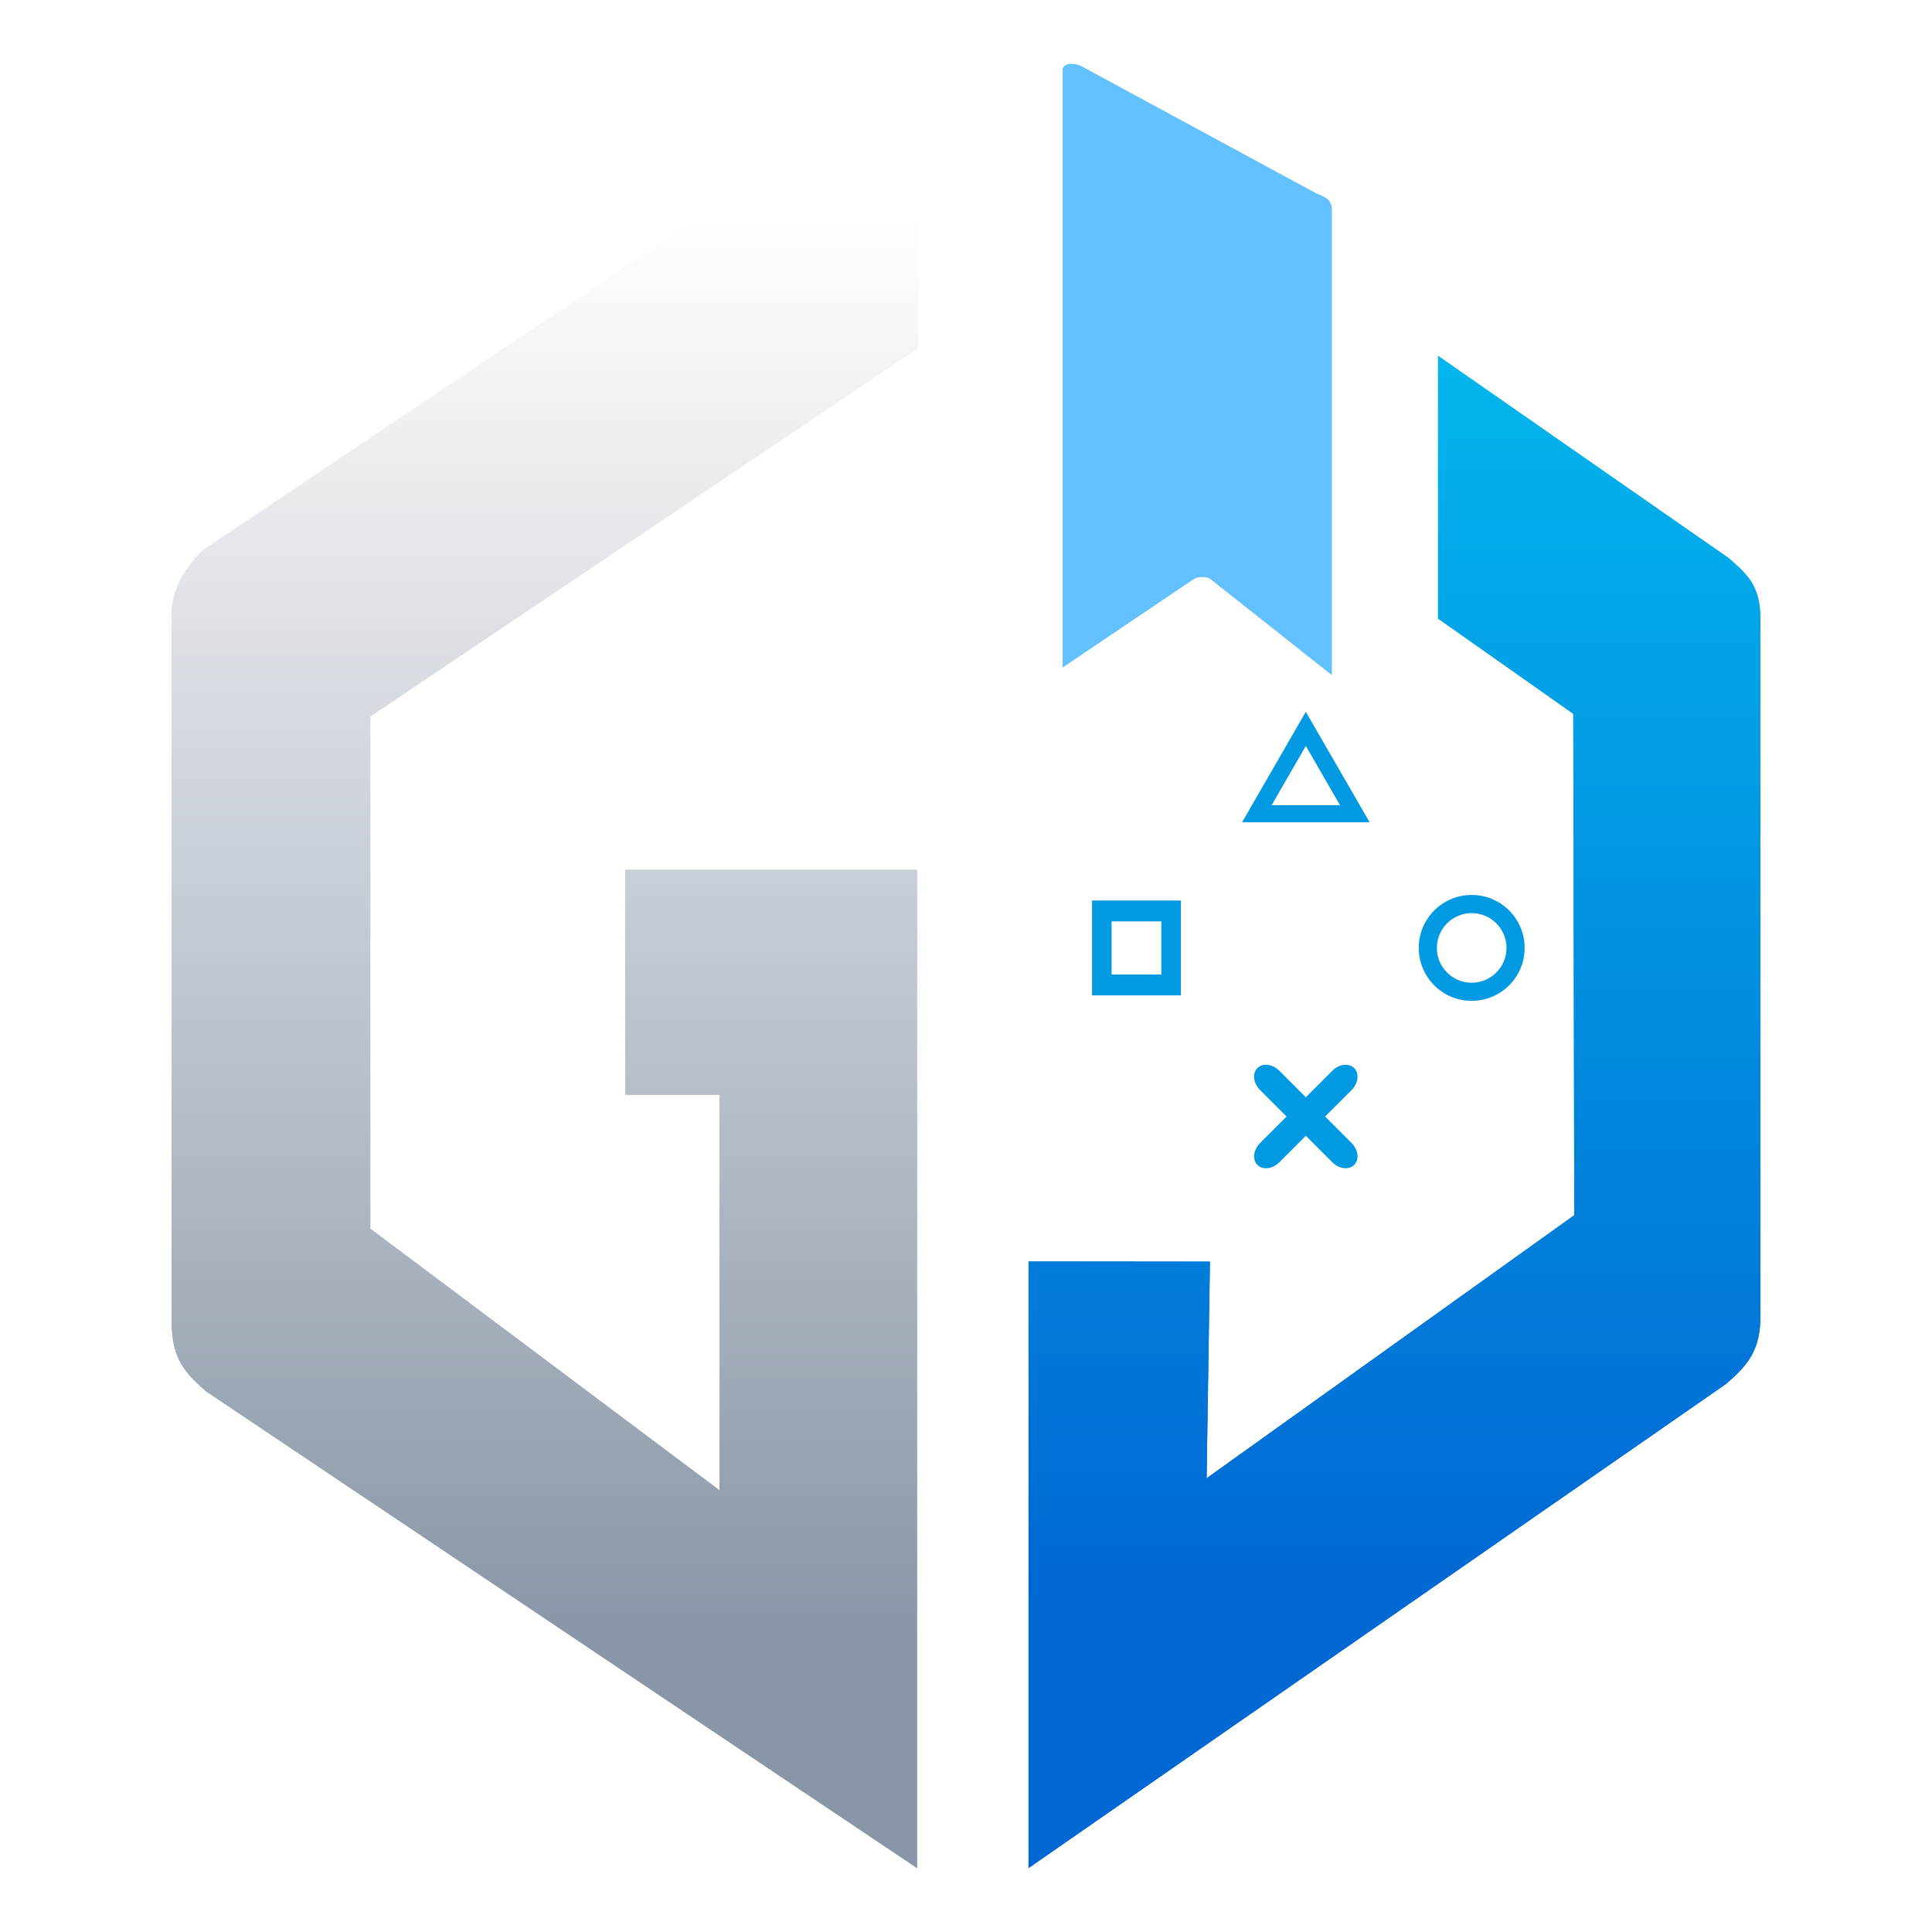
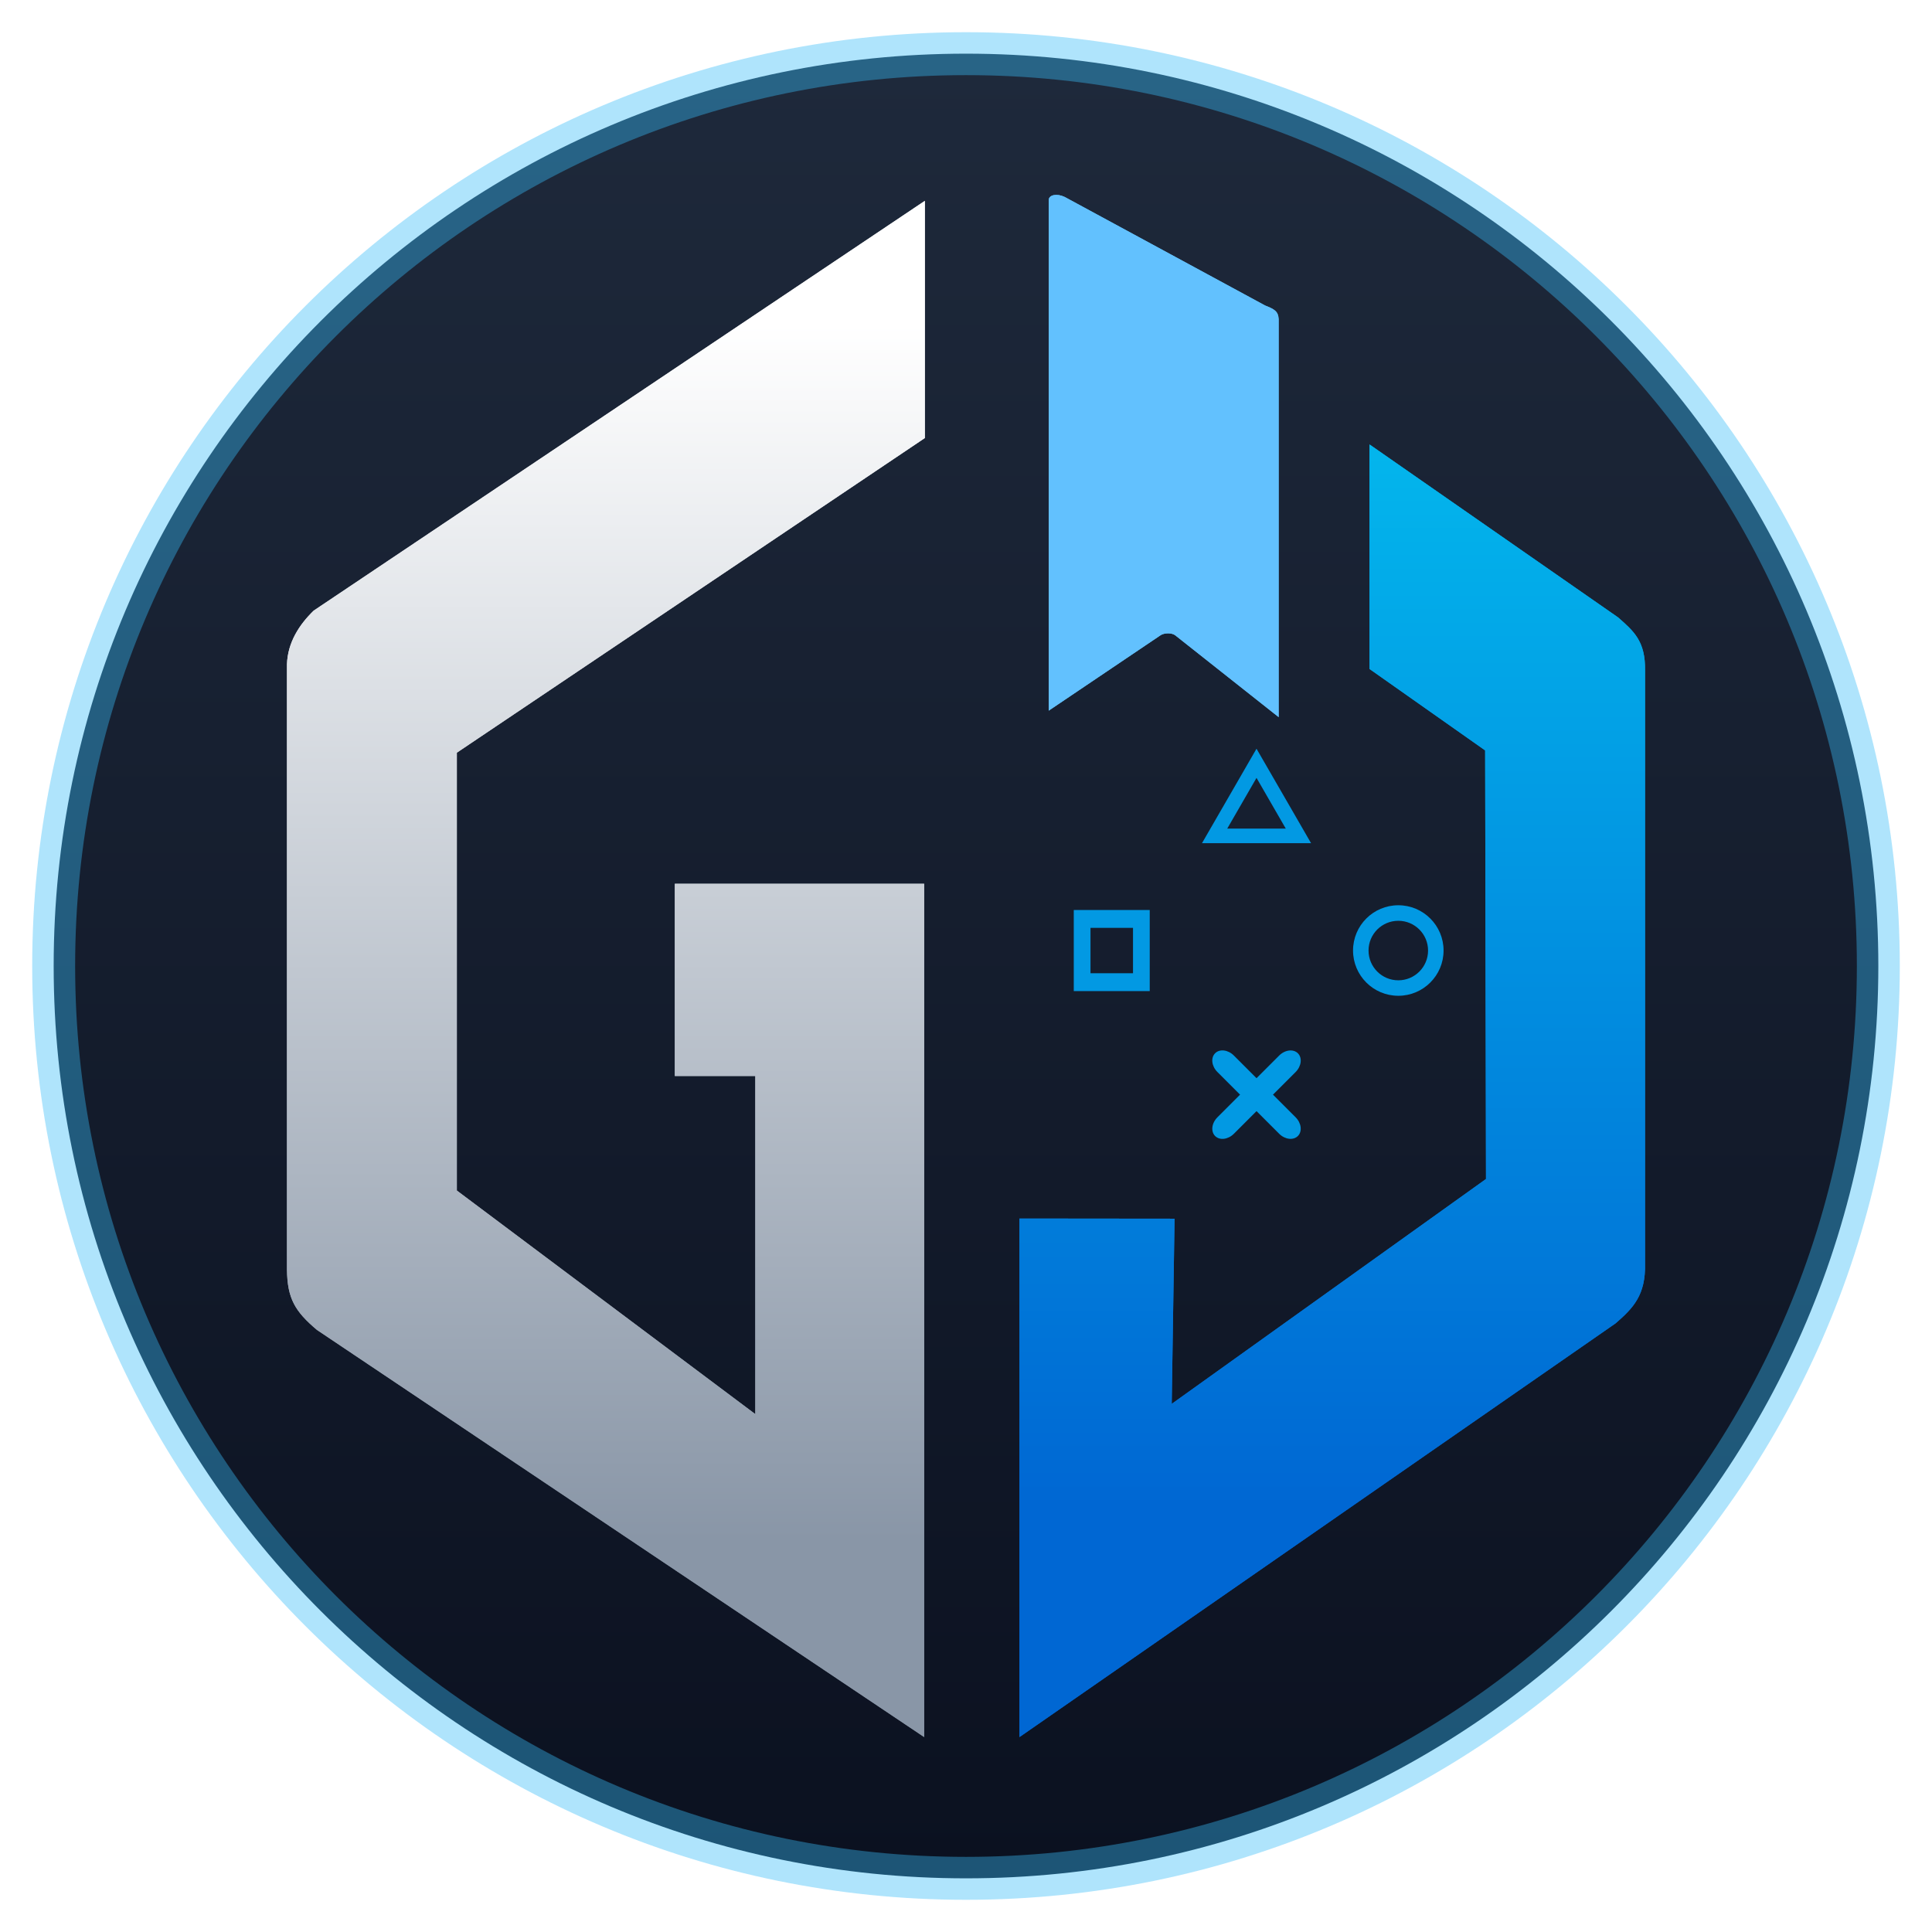
- <svg xmlns="http://www.w3.org/2000/svg" xmlns:xlink="http://www.w3.org/1999/xlink" viewBox="-2.487 -0.927 28 28" fill="none">
-   <defs id="defs1">
+ <svg xmlns="http://www.w3.org/2000/svg" xmlns:xlink="http://www.w3.org/1999/xlink" viewBox="0 0 36 36" fill="none" version="1.1" id="svg2">
+   <defs id="defs2">
+     <linearGradient id="faviconCircleBg" x1="0%" y1="0%" x2="0%" y2="100%">
+       <stop offset="0%" stop-color="#1e293b" id="stop1" />
+       <stop offset="100%" stop-color="#0b1120" id="stop2" />
+     </linearGradient>
    <linearGradient xlink:href="#linearGradient15" id="linearGradient88" gradientUnits="userSpaceOnUse" x1="248.837" y1="-124.094" x2="248.837" y2="-53.739" />
    <linearGradient id="linearGradient15">
      <stop style="stop-color:#ffffff;stop-opacity:1;" offset="0" id="stop19" />
      <stop style="stop-color:#8996a7;stop-opacity:1;" offset="1" id="stop20" />
    </linearGradient>
    <linearGradient xlink:href="#linearGradient28" id="linearGradient89" gradientUnits="userSpaceOnUse" x1="288.561" y1="-123.615" x2="288.561" y2="-55.654" />
    <linearGradient id="linearGradient28">
      <stop style="stop-color:#03beef;stop-opacity:1;" offset="0" id="stop28" />
      <stop style="stop-color:#0067d3;stop-opacity:1;" offset="1" id="stop29" />
    </linearGradient>
    <linearGradient xlink:href="#linearGradient15" id="linearGradient1" gradientUnits="userSpaceOnUse" x1="248.837" y1="-124.094" x2="248.837" y2="-53.739" />
    <linearGradient xlink:href="#linearGradient28" id="linearGradient2" gradientUnits="userSpaceOnUse" x1="288.561" y1="-123.615" x2="288.561" y2="-55.654" />
  </defs>
-   <g id="layer1" transform="translate(-81.75625,-118.7979)">
-     <g id="g72-5-1" transform="matrix(1.430598,0,0,1.430598,673.2211,-10.07718)">
-       <g id="g11-6-8-8" transform="matrix(0.1954802,0,0,0.1954802,-457.6428,117.1835)">
-         <g id="g12-1-6-6" transform="matrix(1.047676,0,0,1.047676,-12.74377,-0.7881763)">
-           <path style="fill:url(#linearGradient1);fill-opacity:1;stroke-width:6.641;stroke-linecap:round" d="m 264.914,-117.498 v -13.724 l -35.367,23.713 c -0.832,0.808 -1.504,1.84 -1.545,3.107 v 35.027 c 0.021,1.672 0.468,2.423 1.735,3.489 l 35.138,23.56 v -49.377 h -14.429 v 11.124 h 4.658 v 19.566 l -17.272,-12.939 v -25.337 z" id="path7-8-8-1-2" />
-           <path id="path8-5-4-2-1" style="fill:url(#linearGradient2);fill-opacity:1;stroke-width:6.651;stroke-linecap:round" d="m 290.649,-117.125 v 12.992 l 6.689,4.711 0.049,24.803 -18.186,13.012 0.164,-10.716 -8.973,-0.009 v 30.007 l 34.497,-23.943 c 1.013,-0.88 1.751,-1.632 1.702,-3.477 v -34.295 c 0.029,-1.689 -0.639,-2.273 -1.566,-3.082 z" />
-           <path style="fill:#62c1fe;fill-opacity:1;stroke-width:4.1;stroke-linecap:round" d="m 272.084,-131.29 v 29.568 l 6.476,-4.367 c 0.219,-0.142 0.644,-0.142 0.835,0 l 5.994,4.741 v -23.03 c -0.022,-0.472 -0.279,-0.588 -0.786,-0.79 l -11.594,-6.28 c -0.456,-0.219 -0.902,-0.119 -0.924,0.157 z" id="path10-3-4-9-4-4" />
+   <circle cx="18" cy="18" r="17" fill="url(#faviconCircleBg)" stroke="#38bdf8" stroke-width="0.8" stroke-opacity="0.4" id="circle2" />
+   <g transform="matrix(1.099026,0,0,1.099026,5.347622,3.632232)" id="g2">
+     <g id="layer1" transform="translate(-81.75625,-118.7979)">
+       <g id="g72-5-1" transform="matrix(1.430598,0,0,1.430598,673.2211,-10.07718)">
+         <g id="g11-6-8-8" transform="matrix(0.1954802,0,0,0.1954802,-457.6428,117.1835)">
+           <g id="g12-1-6-6" transform="matrix(1.047676,0,0,1.047676,-12.74377,-0.7881763)">
+             <path style="fill:url(#linearGradient1);fill-opacity:1;stroke-width:6.641;stroke-linecap:round" d="m 264.914,-117.498 v -13.724 l -35.367,23.713 c -0.832,0.808 -1.504,1.84 -1.545,3.107 v 35.027 c 0.021,1.672 0.468,2.423 1.735,3.489 l 35.138,23.56 v -49.377 h -14.429 v 11.124 h 4.658 v 19.566 l -17.272,-12.939 v -25.337 z" id="path7-8-8-1-2" />
+             <path id="path8-5-4-2-1" style="fill:url(#linearGradient2);fill-opacity:1;stroke-width:6.651;stroke-linecap:round" d="m 290.649,-117.125 v 12.992 l 6.689,4.711 0.049,24.803 -18.186,13.012 0.164,-10.716 -8.973,-0.009 v 30.007 l 34.497,-23.943 c 1.013,-0.88 1.751,-1.632 1.702,-3.477 v -34.295 c 0.029,-1.689 -0.639,-2.273 -1.566,-3.082 z" />
+             <path style="fill:#62c1fe;fill-opacity:1;stroke-width:4.1;stroke-linecap:round" d="m 272.084,-131.29 v 29.568 l 6.476,-4.367 c 0.219,-0.142 0.644,-0.142 0.835,0 l 5.994,4.741 v -23.03 c -0.022,-0.472 -0.279,-0.588 -0.786,-0.79 l -11.594,-6.28 c -0.456,-0.219 -0.902,-0.119 -0.924,0.157 z" id="path10-3-4-9-4-4" />
+           </g>
        </g>
-       </g>
-       <g id="g42-6-2-6" transform="matrix(0.1954802,0,0,0.1954802,-457.6428,117.1835)">
-         <g id="g41-3-5-2" transform="matrix(1.047676,0,0,1.047676,-12.74377,-0.7881763)">
-           <path style="fill:url(#linearGradient88);fill-opacity:1;stroke-width:6.641;stroke-linecap:round" d="m 264.914,-117.498 v -13.724 l -35.367,23.713 c -0.832,0.808 -1.504,1.84 -1.545,3.107 v 35.027 c 0.021,1.672 0.468,2.423 1.735,3.489 l 35.138,23.56 v -49.377 h -14.429 v 11.124 h 4.658 v 19.566 l -17.272,-12.939 v -25.337 z" id="path37-7-8-9" />
-           <path id="path38-8-6-1" style="fill:url(#linearGradient89);fill-opacity:1;stroke-width:6.651;stroke-linecap:round" d="m 290.649,-117.125 v 12.992 l 6.689,4.711 0.049,24.803 -18.186,13.012 0.164,-10.716 -8.973,-0.009 v 30.007 l 34.497,-23.943 c 1.013,-0.88 1.751,-1.632 1.702,-3.477 v -34.295 c 0.029,-1.689 -0.639,-2.273 -1.566,-3.082 z" />
-           <path style="fill:#62c1fe;fill-opacity:1;stroke-width:4.1;stroke-linecap:round" d="m 272.084,-131.29 v 29.568 l 6.476,-4.367 c 0.219,-0.142 0.644,-0.142 0.835,0 l 5.994,4.741 v -23.03 c -0.022,-0.472 -0.279,-0.588 -0.786,-0.79 l -11.594,-6.28 c -0.456,-0.219 -0.902,-0.119 -0.924,0.157 z" id="path39-8-2-5" />
+         <g id="g42-6-2-6" transform="matrix(0.1954802,0,0,0.1954802,-457.6428,117.1835)">
+           <g id="g41-3-5-2" transform="matrix(1.047676,0,0,1.047676,-12.74377,-0.7881763)">
+             <path style="fill:url(#linearGradient88);fill-opacity:1;stroke-width:6.641;stroke-linecap:round" d="m 264.914,-117.498 v -13.724 l -35.367,23.713 c -0.832,0.808 -1.504,1.84 -1.545,3.107 v 35.027 c 0.021,1.672 0.468,2.423 1.735,3.489 l 35.138,23.56 v -49.377 h -14.429 v 11.124 h 4.658 v 19.566 l -17.272,-12.939 v -25.337 z" id="path37-7-8-9" />
+             <path id="path38-8-6-1" style="fill:url(#linearGradient89);fill-opacity:1;stroke-width:6.651;stroke-linecap:round" d="m 290.649,-117.125 v 12.992 l 6.689,4.711 0.049,24.803 -18.186,13.012 0.164,-10.716 -8.973,-0.009 v 30.007 l 34.497,-23.943 c 1.013,-0.88 1.751,-1.632 1.702,-3.477 v -34.295 c 0.029,-1.689 -0.639,-2.273 -1.566,-3.082 z" />
+             <path style="fill:#62c1fe;fill-opacity:1;stroke-width:4.1;stroke-linecap:round" d="m 272.084,-131.29 v 29.568 l 6.476,-4.367 c 0.219,-0.142 0.644,-0.142 0.835,0 l 5.994,4.741 v -23.03 c -0.022,-0.472 -0.279,-0.588 -0.786,-0.79 l -11.594,-6.28 c -0.456,-0.219 -0.902,-0.119 -0.924,0.157 z" id="path39-8-2-5" />
+           </g>
        </g>
-       </g>
-       <rect style="display:inline;fill:#0299e3;fill-opacity:1;stroke:none;stroke-width:4.408;stroke-linejoin:round;stroke-dasharray:none;paint-order:stroke fill markers" id="rect20-3-2-6-0" width="0.276" height="1.387" x="-355.598" y="-213.675" transform="rotate(-45)" rx="0.176" ry="0.176" />
-       <g id="g37-9-5-3" style="fill:#0299e3;fill-opacity:1" transform="matrix(0.3704609,0,0,0.3704609,-457.789,94.16351)">
-         <path id="path19-4-1-3-6" style="display:inline;fill:#0299e3;fill-opacity:1;stroke:none;stroke-width:9.708;stroke-linejoin:round;stroke-dasharray:none;paint-order:stroke fill markers" d="m 150.732,6.706 -0.872,1.511 -0.872,1.511 h 1.744 1.745 l -0.872,-1.511 z m 0,0.933 0.468,0.811 0.468,0.811 h -0.936 -0.936 l 0.468,-0.811 z" />
-         <path id="rect19-12-3-9-4" style="display:inline;fill:#0299e3;fill-opacity:1;stroke:none;stroke-width:3.906;stroke-linejoin:round;stroke-dasharray:none;paint-order:stroke fill markers" d="m 144.886,11.866 v 2.594 h 2.43 v -2.594 z m 0.535,0.571 h 1.36 v 1.452 h -1.36 z" />
-         <path id="path20-0-5-2-92" style="display:inline;fill:#0299e3;fill-opacity:1;stroke:none;stroke-width:11.898;stroke-linejoin:round;stroke-dasharray:none;paint-order:stroke fill markers" d="m 155.268,11.714 a 1.448,1.448 0 0 0 -1.448,1.448 1.448,1.448 0 0 0 1.448,1.448 1.448,1.448 0 0 0 1.448,-1.448 1.448,1.448 0 0 0 -1.448,-1.448 z m 0,0.497 a 0.952,0.952 0 0 1 0.952,0.952 0.952,0.952 0 0 1 -0.952,0.952 0.952,0.952 0 0 1 -0.952,-0.952 0.952,0.952 0 0 1 0.952,-0.952 z" />
-         <rect style="display:inline;fill:#0299e3;fill-opacity:1;stroke:none;stroke-width:11.898;stroke-linejoin:round;stroke-dasharray:none;paint-order:stroke fill markers" id="rect20-2-9-9-4-9" width="0.745" height="3.744" x="118.779" y="-95.888" transform="rotate(45)" rx="0.476" ry="0.476" />
+         <rect style="display:inline;fill:#0299e3;fill-opacity:1;stroke:none;stroke-width:4.408;stroke-linejoin:round;stroke-dasharray:none;paint-order:stroke fill markers" id="rect20-3-2-6-0" width="0.276" height="1.387" x="-355.598" y="-213.675" transform="rotate(-45)" rx="0.176" ry="0.176" />
+         <g id="g37-9-5-3" style="fill:#0299e3;fill-opacity:1" transform="matrix(0.3704609,0,0,0.3704609,-457.789,94.16351)">
+           <path id="path19-4-1-3-6" style="display:inline;fill:#0299e3;fill-opacity:1;stroke:none;stroke-width:9.708;stroke-linejoin:round;stroke-dasharray:none;paint-order:stroke fill markers" d="m 150.732,6.706 -0.872,1.511 -0.872,1.511 h 1.744 1.745 l -0.872,-1.511 z m 0,0.933 0.468,0.811 0.468,0.811 h -0.936 -0.936 l 0.468,-0.811 z" />
+           <path id="rect19-12-3-9-4" style="display:inline;fill:#0299e3;fill-opacity:1;stroke:none;stroke-width:3.906;stroke-linejoin:round;stroke-dasharray:none;paint-order:stroke fill markers" d="m 144.886,11.866 v 2.594 h 2.43 v -2.594 z m 0.535,0.571 h 1.36 v 1.452 h -1.36 z" />
+           <path id="path20-0-5-2-92" style="display:inline;fill:#0299e3;fill-opacity:1;stroke:none;stroke-width:11.898;stroke-linejoin:round;stroke-dasharray:none;paint-order:stroke fill markers" d="m 155.268,11.714 a 1.448,1.448 0 0 0 -1.448,1.448 1.448,1.448 0 0 0 1.448,1.448 1.448,1.448 0 0 0 1.448,-1.448 1.448,1.448 0 0 0 -1.448,-1.448 z m 0,0.497 a 0.952,0.952 0 0 1 0.952,0.952 0.952,0.952 0 0 1 -0.952,0.952 0.952,0.952 0 0 1 -0.952,-0.952 0.952,0.952 0 0 1 0.952,-0.952 z" />
+           <rect style="display:inline;fill:#0299e3;fill-opacity:1;stroke:none;stroke-width:11.898;stroke-linejoin:round;stroke-dasharray:none;paint-order:stroke fill markers" id="rect20-2-9-9-4-9" width="0.745" height="3.744" x="118.779" y="-95.888" transform="rotate(45)" rx="0.476" ry="0.476" />
+         </g>
      </g>
    </g>
  </g>
</svg>
